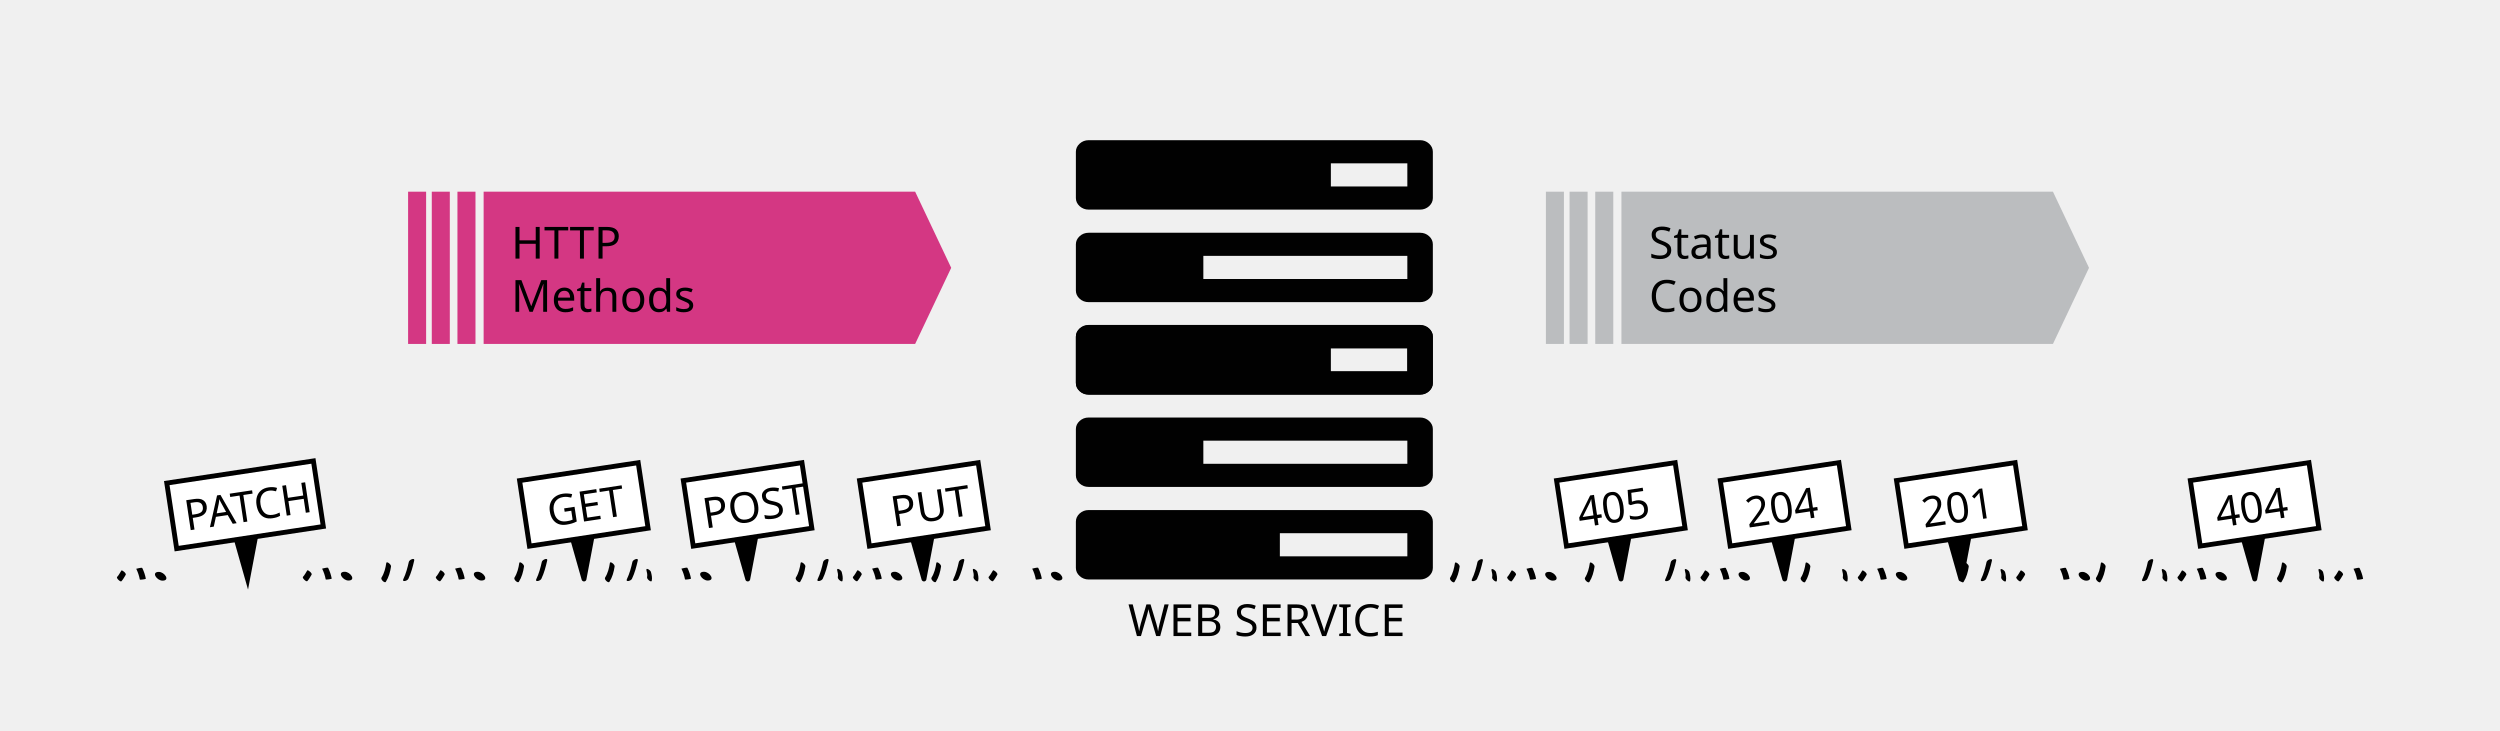
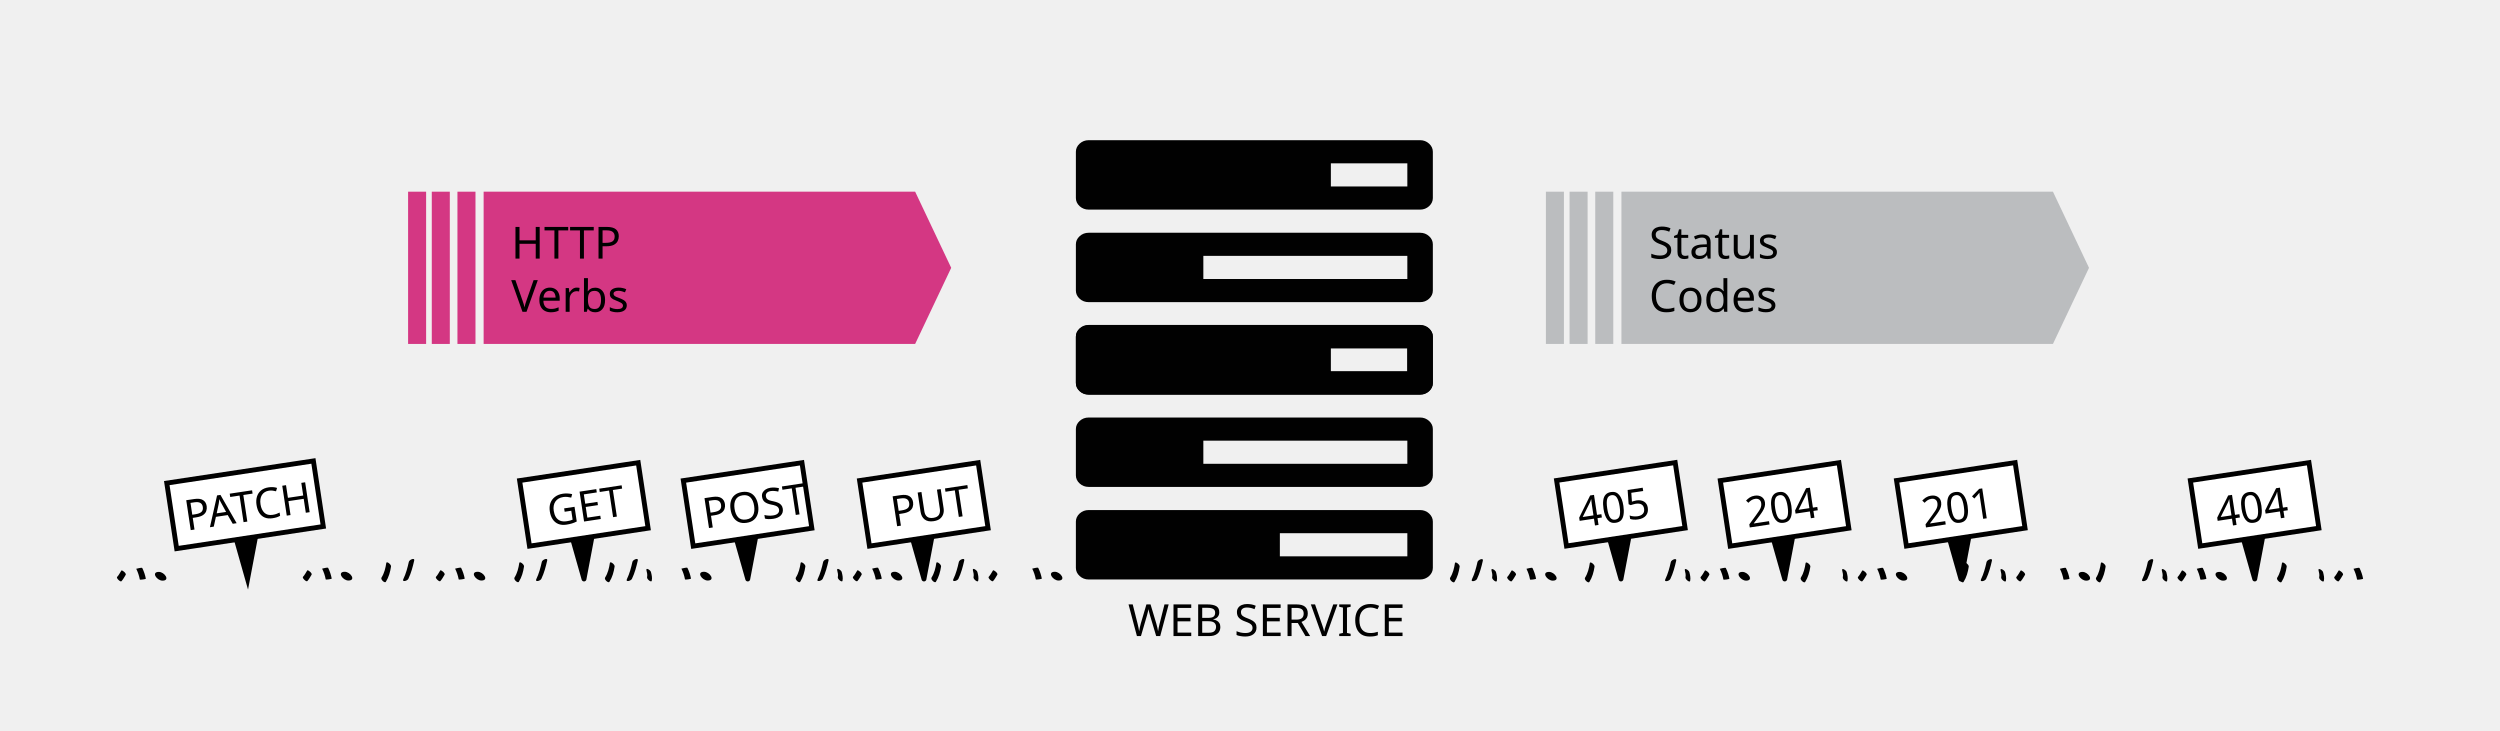
<svg xmlns="http://www.w3.org/2000/svg" version="1.1" id="Layer_2" x="0px" y="0px" width="513px" height="150px" viewBox="0 0 513 150" enable-background="new 0 0 513 150" xml:space="preserve">
  <g>
    <g>
-       <path d="M192.038,119.398c0.608-0.961,0.901-2.037,1.07-3.152c0.064-0.426-0.907-1.154-0.971-0.734    c-0.158,1.047-0.412,2.103-0.984,3.006C190.903,118.911,191.83,119.729,192.038,119.398L192.038,119.398z" />
-     </g>
-   </g>
-   <g>
-     <g>
-       <path d="M196.66,118.78c0.581-1.205,0.915-2.483,1.207-3.784c0.138-0.617-1.004-0.16-1.107,0.301    c-0.273,1.221-0.588,2.413-1.135,3.544C195.304,119.508,196.451,119.212,196.66,118.78L196.66,118.78z" />
-     </g>
-   </g>
-   <g>
-     <g>
-       <path d="M200.726,119.184c0.131-0.634-0.009-1.203-0.165-1.817c-0.093-0.368-1.092-1.013-0.92-0.334    c0.121,0.479,0.228,0.913,0.126,1.405C199.683,118.842,200.642,119.592,200.726,119.184L200.726,119.184z" />
+       <path d="M192.038,119.398c0.608-0.961,0.901-2.037,1.07-3.152c0.064-0.426-0.907-1.154-0.971-0.734    c-0.158,1.047-0.412,2.104-0.984,3.006C190.903,118.911,191.83,119.729,192.038,119.398L192.038,119.398z" />
+     </g>
+   </g>
+   <g>
+     <g>
+       <path d="M196.66,118.779c0.581-1.204,0.915-2.482,1.207-3.783c0.138-0.617-1.004-0.16-1.107,0.301    c-0.273,1.221-0.588,2.413-1.135,3.544C195.304,119.508,196.451,119.212,196.66,118.779L196.66,118.779z" />
+     </g>
+   </g>
+   <g>
+     <g>
+       <path d="M200.726,119.184c0.131-0.634-0.009-1.203-0.165-1.816c-0.093-0.368-1.092-1.014-0.92-0.334    c0.121,0.479,0.228,0.912,0.126,1.404C199.683,118.842,200.642,119.592,200.726,119.184L200.726,119.184z" />
    </g>
  </g>
  <g>
    <g>
      <path d="M203.772,119.247c0.37-0.396,0.593-0.867,0.88-1.319c0.189-0.297-0.767-1.074-0.895-0.873    c-0.288,0.453-0.51,0.924-0.88,1.319C202.668,118.6,203.57,119.463,203.772,119.247L203.772,119.247z" />
    </g>
  </g>
  <g>
    <g>
-       <path d="M213.783,118.736c-0.14-0.771-0.389-1.497-0.732-2.199c-0.098-0.201-1.226,0.18-1.24,0.148    c0.343,0.703,0.592,1.429,0.732,2.198C212.564,119.007,213.797,118.812,213.783,118.736L213.783,118.736z" />
+       <path d="M213.783,118.736c-0.14-0.771-0.389-1.497-0.732-2.199c-0.098-0.201-1.226,0.18-1.24,0.148    c0.343,0.703,0.592,1.429,0.732,2.197C212.564,119.007,213.797,118.812,213.783,118.736L213.783,118.736z" />
    </g>
  </g>
  <g>
    <g>
      <path d="M217.206,119.124c1.636,0,0.419-1.797-0.756-1.797C214.814,117.327,216.031,119.124,217.206,119.124L217.206,119.124z" />
    </g>
  </g>
  <g>
    <g>
-       <path d="M164.193,119.398c0.608-0.961,0.901-2.037,1.07-3.152c0.064-0.426-0.907-1.154-0.971-0.734    c-0.158,1.047-0.412,2.103-0.984,3.006C163.059,118.911,163.985,119.729,164.193,119.398L164.193,119.398z" />
-     </g>
-   </g>
-   <g>
-     <g>
-       <path d="M168.815,118.78c0.581-1.205,0.915-2.483,1.207-3.784c0.138-0.617-1.004-0.16-1.107,0.301    c-0.273,1.221-0.588,2.413-1.135,3.544C167.459,119.508,168.606,119.212,168.815,118.78L168.815,118.78z" />
-     </g>
-   </g>
-   <g>
-     <g>
-       <path d="M172.881,119.184c0.131-0.634-0.009-1.203-0.165-1.817c-0.093-0.368-1.092-1.013-0.92-0.334    c0.121,0.479,0.228,0.913,0.126,1.405C171.838,118.842,172.797,119.592,172.881,119.184L172.881,119.184z" />
+       <path d="M164.193,119.398c0.608-0.961,0.901-2.037,1.07-3.152c0.064-0.426-0.907-1.154-0.971-0.734    c-0.158,1.047-0.412,2.104-0.984,3.006C163.059,118.911,163.985,119.729,164.193,119.398L164.193,119.398z" />
+     </g>
+   </g>
+   <g>
+     <g>
+       <path d="M168.815,118.779c0.581-1.204,0.915-2.482,1.207-3.783c0.138-0.617-1.004-0.16-1.107,0.301    c-0.273,1.221-0.588,2.413-1.135,3.544C167.459,119.508,168.606,119.212,168.815,118.779L168.815,118.779z" />
+     </g>
+   </g>
+   <g>
+     <g>
+       <path d="M172.881,119.184c0.131-0.634-0.009-1.203-0.165-1.816c-0.093-0.368-1.092-1.014-0.92-0.334    c0.121,0.479,0.228,0.912,0.126,1.404C171.838,118.842,172.797,119.592,172.881,119.184L172.881,119.184z" />
    </g>
  </g>
  <g>
    <g>
      <path d="M175.928,119.247c0.37-0.396,0.593-0.867,0.88-1.319c0.189-0.297-0.767-1.074-0.895-0.873    c-0.288,0.453-0.51,0.924-0.88,1.319C174.823,118.6,175.726,119.463,175.928,119.247L175.928,119.247z" />
    </g>
  </g>
  <g>
    <g>
-       <path d="M180.938,118.736c-0.14-0.771-0.389-1.497-0.732-2.199c-0.098-0.201-1.226,0.18-1.24,0.148    c0.343,0.703,0.592,1.429,0.732,2.198C179.72,119.007,180.952,118.812,180.938,118.736L180.938,118.736z" />
+       <path d="M180.938,118.736c-0.14-0.771-0.389-1.497-0.732-2.199c-0.098-0.201-1.226,0.18-1.24,0.148    c0.343,0.703,0.592,1.429,0.732,2.197C179.72,119.007,180.952,118.812,180.938,118.736L180.938,118.736z" />
    </g>
  </g>
  <g>
    <g>
      <path d="M184.361,119.124c1.636,0,0.419-1.797-0.756-1.797C181.97,117.327,183.187,119.124,184.361,119.124L184.361,119.124z" />
    </g>
  </g>
  <g>
    <g>
-       <path d="M106.46,119.398c0.608-0.961,0.901-2.037,1.07-3.152c0.064-0.426-0.907-1.154-0.971-0.734    c-0.158,1.047-0.412,2.103-0.984,3.006C105.325,118.911,106.252,119.729,106.46,119.398L106.46,119.398z" />
-     </g>
-   </g>
-   <g>
-     <g>
-       <path d="M111.082,118.78c0.581-1.205,0.915-2.483,1.207-3.784c0.138-0.617-1.004-0.16-1.107,0.301    c-0.273,1.221-0.588,2.413-1.135,3.544C109.726,119.508,110.873,119.212,111.082,118.78L111.082,118.78z" />
+       <path d="M106.46,119.398c0.608-0.961,0.901-2.037,1.07-3.152c0.064-0.426-0.907-1.154-0.971-0.734    c-0.158,1.047-0.412,2.104-0.984,3.006C105.325,118.911,106.252,119.729,106.46,119.398L106.46,119.398z" />
+     </g>
+   </g>
+   <g>
+     <g>
+       <path d="M111.082,118.779c0.581-1.204,0.915-2.482,1.207-3.783c0.138-0.617-1.004-0.16-1.107,0.301    c-0.273,1.221-0.588,2.413-1.135,3.544C109.726,119.508,110.873,119.212,111.082,118.779L111.082,118.779z" />
    </g>
  </g>
  <g>
    <g>
      <path d="M90.35,119.247c0.37-0.396,0.593-0.867,0.88-1.319c0.189-0.297-0.767-1.074-0.895-0.873    c-0.288,0.453-0.51,0.924-0.88,1.319C89.245,118.6,90.147,119.463,90.35,119.247L90.35,119.247z" />
    </g>
  </g>
  <g>
    <g>
-       <path d="M95.36,118.736c-0.14-0.771-0.389-1.497-0.732-2.199c-0.098-0.201-1.226,0.18-1.24,0.148    c0.343,0.703,0.592,1.429,0.732,2.198C94.142,119.007,95.374,118.812,95.36,118.736L95.36,118.736z" />
+       <path d="M95.36,118.736c-0.14-0.771-0.389-1.497-0.732-2.199c-0.098-0.201-1.226,0.18-1.24,0.148    c0.343,0.703,0.592,1.429,0.732,2.197C94.142,119.007,95.374,118.812,95.36,118.736L95.36,118.736z" />
    </g>
  </g>
  <g>
    <g>
      <path d="M98.783,119.124c1.636,0,0.419-1.797-0.756-1.797C96.392,117.327,97.608,119.124,98.783,119.124L98.783,119.124z" />
    </g>
  </g>
  <g>
    <g>
-       <path d="M79.17,119.398c0.608-0.961,0.901-2.037,1.07-3.152c0.064-0.426-0.907-1.154-0.971-0.734    c-0.158,1.047-0.412,2.103-0.984,3.006C78.036,118.911,78.962,119.729,79.17,119.398L79.17,119.398z" />
-     </g>
-   </g>
-   <g>
-     <g>
-       <path d="M83.792,118.78c0.581-1.205,0.915-2.483,1.207-3.784c0.138-0.617-1.004-0.16-1.107,0.301    c-0.273,1.221-0.588,2.413-1.135,3.544C82.436,119.508,83.583,119.212,83.792,118.78L83.792,118.78z" />
+       <path d="M79.17,119.398c0.608-0.961,0.901-2.037,1.07-3.152c0.064-0.426-0.907-1.154-0.971-0.734    c-0.158,1.047-0.412,2.104-0.984,3.006C78.036,118.911,78.962,119.729,79.17,119.398L79.17,119.398z" />
+     </g>
+   </g>
+   <g>
+     <g>
+       <path d="M83.792,118.779c0.581-1.204,0.915-2.482,1.207-3.783c0.138-0.617-1.004-0.16-1.107,0.301    c-0.273,1.221-0.588,2.413-1.135,3.544C82.436,119.508,83.583,119.212,83.792,118.779L83.792,118.779z" />
    </g>
  </g>
  <g>
    <g>
      <path d="M63.06,119.247c0.37-0.396,0.593-0.867,0.88-1.319c0.189-0.297-0.767-1.074-0.895-0.873    c-0.288,0.453-0.51,0.924-0.88,1.319C61.956,118.6,62.858,119.463,63.06,119.247L63.06,119.247z" />
    </g>
  </g>
  <g>
    <g>
-       <path d="M68.071,118.736c-0.14-0.771-0.389-1.497-0.732-2.199c-0.098-0.201-1.226,0.18-1.24,0.148    c0.343,0.703,0.592,1.429,0.732,2.198C66.852,119.007,68.084,118.812,68.071,118.736L68.071,118.736z" />
+       <path d="M68.071,118.736c-0.14-0.771-0.389-1.497-0.732-2.199c-0.098-0.201-1.226,0.18-1.24,0.148    c0.343,0.703,0.592,1.429,0.732,2.197C66.852,119.007,68.084,118.812,68.071,118.736L68.071,118.736z" />
    </g>
  </g>
  <g>
    <g>
      <path d="M71.494,119.124c1.636,0,0.419-1.797-0.756-1.797C69.102,117.327,70.319,119.124,71.494,119.124L71.494,119.124z" />
    </g>
  </g>
  <g>
    <g>
-       <path d="M125.051,119.398c0.608-0.961,0.901-2.037,1.07-3.152c0.064-0.426-0.907-1.154-0.971-0.734    c-0.158,1.047-0.412,2.103-0.984,3.006C123.916,118.911,124.843,119.729,125.051,119.398L125.051,119.398z" />
-     </g>
-   </g>
-   <g>
-     <g>
-       <path d="M129.673,118.78c0.581-1.205,0.915-2.483,1.207-3.784c0.138-0.617-1.004-0.16-1.107,0.301    c-0.273,1.221-0.588,2.413-1.135,3.544C128.316,119.508,129.464,119.212,129.673,118.78L129.673,118.78z" />
-     </g>
-   </g>
-   <g>
-     <g>
-       <path d="M133.738,119.184c0.131-0.634-0.009-1.203-0.165-1.817c-0.093-0.368-1.092-1.013-0.92-0.334    c0.121,0.479,0.228,0.913,0.126,1.405C132.695,118.842,133.654,119.592,133.738,119.184L133.738,119.184z" />
-     </g>
-   </g>
-   <g>
-     <g>
-       <path d="M141.796,118.736c-0.14-0.771-0.389-1.497-0.732-2.199c-0.098-0.201-1.226,0.18-1.24,0.148    c0.343,0.703,0.592,1.429,0.732,2.198C140.577,119.007,141.81,118.812,141.796,118.736L141.796,118.736z" />
+       <path d="M125.051,119.398c0.608-0.961,0.901-2.037,1.07-3.152c0.064-0.426-0.907-1.154-0.971-0.734    c-0.158,1.047-0.412,2.104-0.984,3.006C123.916,118.911,124.843,119.729,125.051,119.398L125.051,119.398z" />
+     </g>
+   </g>
+   <g>
+     <g>
+       <path d="M129.673,118.779c0.581-1.204,0.915-2.482,1.207-3.783c0.138-0.617-1.004-0.16-1.107,0.301    c-0.273,1.221-0.588,2.413-1.135,3.544C128.316,119.508,129.464,119.212,129.673,118.779L129.673,118.779z" />
+     </g>
+   </g>
+   <g>
+     <g>
+       <path d="M133.738,119.184c0.131-0.634-0.009-1.203-0.165-1.816c-0.093-0.368-1.092-1.014-0.92-0.334    c0.121,0.479,0.228,0.912,0.126,1.404C132.695,118.842,133.654,119.592,133.738,119.184L133.738,119.184z" />
+     </g>
+   </g>
+   <g>
+     <g>
+       <path d="M141.796,118.736c-0.14-0.771-0.389-1.497-0.732-2.199c-0.098-0.201-1.226,0.18-1.24,0.148    c0.343,0.703,0.592,1.429,0.732,2.197C140.577,119.007,141.81,118.812,141.796,118.736L141.796,118.736z" />
    </g>
  </g>
  <g>
    <g>
      <path d="M145.219,119.124c1.636,0,0.419-1.797-0.756-1.797C142.827,117.327,144.044,119.124,145.219,119.124L145.219,119.124z" />
    </g>
  </g>
  <g>
    <g>
-       <path d="M298.456,119.427c0.608-0.96,0.901-2.036,1.069-3.151c0.064-0.426-0.906-1.154-0.971-0.734    c-0.158,1.046-0.412,2.102-0.984,3.004C297.32,118.938,298.248,119.755,298.456,119.427L298.456,119.427z" />
-     </g>
-   </g>
-   <g>
-     <g>
-       <path d="M303.077,118.809c0.582-1.205,0.916-2.483,1.208-3.783c0.138-0.617-1.004-0.16-1.107,0.301    c-0.273,1.221-0.588,2.412-1.136,3.543C301.721,119.535,302.868,119.239,303.077,118.809L303.077,118.809z" />
-     </g>
-   </g>
-   <g>
-     <g>
-       <path d="M307.144,119.211c0.132-0.634-0.01-1.203-0.165-1.818c-0.093-0.367-1.092-1.012-0.92-0.334    c0.12,0.479,0.229,0.914,0.126,1.406C306.101,118.869,307.06,119.619,307.144,119.211L307.144,119.211z" />
-     </g>
-   </g>
-   <g>
-     <g>
-       <path d="M310.19,119.273c0.37-0.395,0.592-0.865,0.88-1.317c0.188-0.297-0.767-1.075-0.896-0.873    c-0.288,0.452-0.51,0.924-0.88,1.317C309.086,118.626,309.987,119.49,310.19,119.273L310.19,119.273z" />
-     </g>
-   </g>
-   <g>
-     <g>
-       <path d="M315.201,118.764c-0.141-0.77-0.39-1.496-0.732-2.197c-0.099-0.202-1.226,0.18-1.24,0.147    c0.344,0.702,0.593,1.429,0.732,2.198C313.982,119.034,315.215,118.839,315.201,118.764L315.201,118.764z" />
+       <path d="M298.456,119.427c0.608-0.96,0.901-2.036,1.069-3.151c0.063-0.426-0.906-1.153-0.971-0.733    c-0.158,1.046-0.412,2.103-0.984,3.004C297.32,118.938,298.248,119.755,298.456,119.427L298.456,119.427z" />
+     </g>
+   </g>
+   <g>
+     <g>
+       <path d="M303.077,118.809c0.582-1.205,0.916-2.482,1.208-3.783c0.138-0.616-1.004-0.159-1.107,0.302    c-0.273,1.221-0.588,2.412-1.136,3.543C301.721,119.535,302.868,119.239,303.077,118.809L303.077,118.809z" />
+     </g>
+   </g>
+   <g>
+     <g>
+       <path d="M307.144,119.211c0.133-0.634-0.01-1.203-0.165-1.818c-0.093-0.367-1.092-1.012-0.92-0.334    c0.12,0.479,0.229,0.914,0.126,1.406C306.101,118.869,307.06,119.619,307.144,119.211L307.144,119.211z" />
+     </g>
+   </g>
+   <g>
+     <g>
+       <path d="M310.19,119.273c0.369-0.396,0.592-0.865,0.88-1.317c0.188-0.297-0.768-1.075-0.896-0.873    c-0.288,0.452-0.51,0.924-0.88,1.317C309.086,118.626,309.987,119.49,310.19,119.273L310.19,119.273z" />
+     </g>
+   </g>
+   <g>
+     <g>
+       <path d="M315.201,118.764c-0.142-0.77-0.391-1.496-0.732-2.197c-0.099-0.201-1.226,0.181-1.24,0.147    c0.345,0.702,0.594,1.429,0.732,2.198C313.982,119.034,315.215,118.839,315.201,118.764L315.201,118.764z" />
    </g>
  </g>
  <g>
    <g>
      <path d="M318.624,119.15c1.636,0,0.419-1.797-0.756-1.797C316.232,117.354,317.449,119.15,318.624,119.15L318.624,119.15z" />
    </g>
  </g>
  <g>
    <g>
-       <path d="M326.132,119.427c0.608-0.96,0.901-2.036,1.07-3.151c0.063-0.426-0.907-1.154-0.971-0.734    c-0.158,1.046-0.412,2.102-0.984,3.004C324.997,118.938,325.924,119.755,326.132,119.427L326.132,119.427z" />
-     </g>
-   </g>
-   <g>
-     <g>
-       <path d="M342.753,118.809c0.582-1.205,0.916-2.483,1.208-3.783c0.138-0.617-1.004-0.16-1.107,0.301    c-0.272,1.221-0.588,2.412-1.136,3.543C341.396,119.535,342.544,119.239,342.753,118.809L342.753,118.809z" />
-     </g>
-   </g>
-   <g>
-     <g>
-       <path d="M346.819,119.211c0.131-0.634-0.011-1.203-0.165-1.818c-0.094-0.367-1.093-1.012-0.92-0.334    c0.119,0.479,0.228,0.914,0.126,1.406C345.776,118.869,346.735,119.619,346.819,119.211L346.819,119.211z" />
-     </g>
-   </g>
-   <g>
-     <g>
-       <path d="M349.866,119.273c0.371-0.395,0.592-0.865,0.88-1.317c0.188-0.297-0.766-1.075-0.896-0.873    c-0.287,0.452-0.51,0.924-0.88,1.317C348.762,118.626,349.663,119.49,349.866,119.273L349.866,119.273z" />
-     </g>
-   </g>
-   <g>
-     <g>
-       <path d="M354.877,118.764c-0.14-0.77-0.389-1.496-0.732-2.197c-0.099-0.202-1.226,0.18-1.239,0.147    c0.343,0.702,0.592,1.429,0.731,2.198C353.658,119.034,354.891,118.839,354.877,118.764L354.877,118.764z" />
+       <path d="M326.132,119.427c0.608-0.96,0.901-2.036,1.07-3.151c0.062-0.426-0.907-1.153-0.971-0.733    c-0.158,1.046-0.412,2.103-0.984,3.004C324.997,118.938,325.924,119.755,326.132,119.427L326.132,119.427z" />
+     </g>
+   </g>
+   <g>
+     <g>
+       <path d="M342.753,118.809c0.582-1.205,0.916-2.482,1.208-3.783c0.138-0.616-1.004-0.159-1.107,0.302    c-0.271,1.221-0.588,2.412-1.136,3.543C341.396,119.535,342.544,119.239,342.753,118.809L342.753,118.809z" />
+     </g>
+   </g>
+   <g>
+     <g>
+       <path d="M346.819,119.211c0.131-0.634-0.012-1.203-0.165-1.818c-0.095-0.367-1.094-1.012-0.92-0.334    c0.118,0.479,0.228,0.914,0.126,1.406C345.776,118.869,346.735,119.619,346.819,119.211L346.819,119.211z" />
+     </g>
+   </g>
+   <g>
+     <g>
+       <path d="M349.866,119.273c0.371-0.396,0.592-0.865,0.88-1.317c0.188-0.297-0.766-1.075-0.896-0.873    c-0.286,0.452-0.51,0.924-0.88,1.317C348.762,118.626,349.663,119.49,349.866,119.273L349.866,119.273z" />
+     </g>
+   </g>
+   <g>
+     <g>
+       <path d="M354.877,118.764c-0.14-0.77-0.389-1.496-0.732-2.197c-0.099-0.201-1.226,0.181-1.238,0.147    c0.343,0.702,0.592,1.429,0.73,2.198C353.658,119.034,354.891,118.839,354.877,118.764L354.877,118.764z" />
    </g>
  </g>
  <g>
    <g>
      <path d="M358.3,119.15c1.636,0,0.419-1.797-0.756-1.797C355.908,117.354,357.125,119.15,358.3,119.15L358.3,119.15z" />
    </g>
  </g>
  <g>
    <g>
-       <path d="M370.415,119.427c0.608-0.96,0.901-2.036,1.07-3.151c0.063-0.426-0.907-1.154-0.972-0.734    c-0.157,1.046-0.412,2.102-0.983,3.004C369.28,118.938,370.207,119.755,370.415,119.427L370.415,119.427z" />
-     </g>
-   </g>
-   <g>
-     <g>
-       <path d="M379.103,119.211c0.132-0.634-0.01-1.203-0.165-1.818c-0.093-0.367-1.092-1.012-0.92-0.334    c0.12,0.479,0.229,0.914,0.126,1.406C378.06,118.869,379.019,119.619,379.103,119.211L379.103,119.211z" />
-     </g>
-   </g>
-   <g>
-     <g>
-       <path d="M382.149,119.273c0.37-0.395,0.592-0.865,0.88-1.317c0.188-0.297-0.767-1.075-0.896-0.873    c-0.288,0.452-0.51,0.924-0.88,1.317C381.045,118.626,381.946,119.49,382.149,119.273L382.149,119.273z" />
-     </g>
-   </g>
-   <g>
-     <g>
-       <path d="M387.16,118.764c-0.141-0.77-0.389-1.496-0.732-2.197c-0.099-0.202-1.226,0.18-1.239,0.147    c0.343,0.702,0.592,1.429,0.731,2.198C385.941,119.034,387.174,118.839,387.16,118.764L387.16,118.764z" />
+       <path d="M370.415,119.427c0.608-0.96,0.901-2.036,1.07-3.151c0.062-0.426-0.907-1.153-0.973-0.733    c-0.156,1.046-0.412,2.103-0.982,3.004C369.28,118.938,370.207,119.755,370.415,119.427L370.415,119.427z" />
+     </g>
+   </g>
+   <g>
+     <g>
+       <path d="M379.103,119.211c0.133-0.634-0.01-1.203-0.165-1.818c-0.093-0.367-1.092-1.012-0.92-0.334    c0.12,0.479,0.229,0.914,0.126,1.406C378.06,118.869,379.019,119.619,379.103,119.211L379.103,119.211z" />
+     </g>
+   </g>
+   <g>
+     <g>
+       <path d="M382.149,119.273c0.369-0.396,0.592-0.865,0.88-1.317c0.188-0.297-0.768-1.075-0.896-0.873    c-0.288,0.452-0.51,0.924-0.88,1.317C381.045,118.626,381.946,119.49,382.149,119.273L382.149,119.273z" />
+     </g>
+   </g>
+   <g>
+     <g>
+       <path d="M387.16,118.764c-0.142-0.77-0.389-1.496-0.732-2.197c-0.099-0.201-1.226,0.181-1.238,0.147    c0.343,0.702,0.592,1.429,0.73,2.198C385.941,119.034,387.174,118.839,387.16,118.764L387.16,118.764z" />
    </g>
  </g>
  <g>
    <g>
      <path d="M390.583,119.15c1.636,0,0.419-1.797-0.756-1.797C388.191,117.354,389.408,119.15,390.583,119.15L390.583,119.15z" />
    </g>
  </g>
  <g>
    <g>
-       <path d="M402.92,119.427c0.608-0.96,0.901-2.036,1.07-3.151c0.063-0.426-0.907-1.154-0.972-0.734    c-0.157,1.046-0.411,2.102-0.983,3.004C401.785,118.938,402.712,119.755,402.92,119.427L402.92,119.427z" />
-     </g>
-   </g>
-   <g>
-     <g>
-       <path d="M407.541,118.809c0.582-1.205,0.916-2.483,1.208-3.783c0.138-0.617-1.004-0.16-1.107,0.301    c-0.272,1.221-0.588,2.412-1.136,3.543C406.184,119.535,407.332,119.239,407.541,118.809L407.541,118.809z" />
-     </g>
-   </g>
-   <g>
-     <g>
-       <path d="M411.607,119.211c0.131-0.634-0.011-1.203-0.165-1.818c-0.094-0.367-1.093-1.012-0.921-0.334    c0.12,0.479,0.229,0.914,0.127,1.406C410.564,118.869,411.523,119.619,411.607,119.211L411.607,119.211z" />
-     </g>
-   </g>
-   <g>
-     <g>
-       <path d="M414.654,119.273c0.371-0.395,0.592-0.865,0.88-1.317c0.188-0.297-0.767-1.075-0.896-0.873    c-0.288,0.452-0.51,0.924-0.88,1.317C413.55,118.626,414.451,119.49,414.654,119.273L414.654,119.273z" />
-     </g>
-   </g>
-   <g>
-     <g>
-       <path d="M424.665,118.764c-0.14-0.77-0.389-1.496-0.732-2.197c-0.099-0.202-1.226,0.18-1.239,0.147    c0.343,0.702,0.592,1.429,0.731,2.198C423.446,119.034,424.679,118.839,424.665,118.764L424.665,118.764z" />
+       <path d="M402.92,119.427c0.608-0.96,0.901-2.036,1.07-3.151c0.062-0.426-0.907-1.153-0.973-0.733    c-0.156,1.046-0.41,2.103-0.982,3.004C401.785,118.938,402.712,119.755,402.92,119.427L402.92,119.427z" />
+     </g>
+   </g>
+   <g>
+     <g>
+       <path d="M407.541,118.809c0.582-1.205,0.916-2.482,1.208-3.783c0.138-0.616-1.004-0.159-1.107,0.302    c-0.271,1.221-0.588,2.412-1.136,3.543C406.184,119.535,407.332,119.239,407.541,118.809L407.541,118.809z" />
+     </g>
+   </g>
+   <g>
+     <g>
+       <path d="M411.607,119.211c0.131-0.634-0.012-1.203-0.165-1.818c-0.095-0.367-1.094-1.012-0.921-0.334    c0.119,0.479,0.229,0.914,0.127,1.406C410.564,118.869,411.523,119.619,411.607,119.211L411.607,119.211z" />
+     </g>
+   </g>
+   <g>
+     <g>
+       <path d="M414.654,119.273c0.371-0.396,0.592-0.865,0.88-1.317c0.188-0.297-0.768-1.075-0.896-0.873    c-0.288,0.452-0.51,0.924-0.88,1.317C413.55,118.626,414.451,119.49,414.654,119.273L414.654,119.273z" />
+     </g>
+   </g>
+   <g>
+     <g>
+       <path d="M424.665,118.764c-0.14-0.77-0.389-1.496-0.732-2.197c-0.099-0.201-1.226,0.181-1.238,0.147    c0.343,0.702,0.592,1.429,0.73,2.198C423.446,119.034,424.679,118.839,424.665,118.764L424.665,118.764z" />
    </g>
  </g>
  <g>
    <g>
      <path d="M428.088,119.15c1.636,0,0.419-1.797-0.756-1.797C425.696,117.354,426.913,119.15,428.088,119.15L428.088,119.15z" />
    </g>
  </g>
  <g>
    <g>
-       <path d="M431.005,119.427c0.608-0.96,0.901-2.036,1.07-3.151c0.063-0.426-0.907-1.154-0.972-0.734    c-0.157,1.046-0.411,2.102-0.983,3.004C429.87,118.938,430.797,119.755,431.005,119.427L431.005,119.427z" />
-     </g>
-   </g>
-   <g>
-     <g>
-       <path d="M440.626,118.809c0.582-1.205,0.916-2.483,1.208-3.783c0.138-0.617-1.004-0.16-1.107,0.301    c-0.272,1.221-0.588,2.412-1.136,3.543C439.269,119.535,440.417,119.239,440.626,118.809L440.626,118.809z" />
-     </g>
-   </g>
-   <g>
-     <g>
-       <path d="M444.692,119.211c0.131-0.634-0.011-1.203-0.165-1.818c-0.094-0.367-1.093-1.012-0.92-0.334    c0.119,0.479,0.228,0.914,0.126,1.406C443.649,118.869,444.608,119.619,444.692,119.211L444.692,119.211z" />
-     </g>
-   </g>
-   <g>
-     <g>
-       <path d="M447.739,119.273c0.371-0.395,0.592-0.865,0.88-1.317c0.188-0.297-0.766-1.075-0.896-0.873    c-0.288,0.452-0.51,0.924-0.88,1.317C446.635,118.626,447.536,119.49,447.739,119.273L447.739,119.273z" />
-     </g>
-   </g>
-   <g>
-     <g>
-       <path d="M452.75,118.764c-0.14-0.77-0.389-1.496-0.732-2.197c-0.099-0.202-1.226,0.18-1.239,0.147    c0.343,0.702,0.592,1.429,0.731,2.198C451.531,119.034,452.764,118.839,452.75,118.764L452.75,118.764z" />
+       <path d="M431.005,119.427c0.608-0.96,0.901-2.036,1.07-3.151c0.062-0.426-0.907-1.153-0.972-0.733    c-0.157,1.046-0.411,2.103-0.983,3.004C429.87,118.938,430.797,119.755,431.005,119.427L431.005,119.427z" />
+     </g>
+   </g>
+   <g>
+     <g>
+       <path d="M440.626,118.809c0.582-1.205,0.916-2.482,1.208-3.783c0.138-0.616-1.004-0.159-1.107,0.302    c-0.271,1.221-0.588,2.412-1.136,3.543C439.269,119.535,440.417,119.239,440.626,118.809L440.626,118.809z" />
+     </g>
+   </g>
+   <g>
+     <g>
+       <path d="M444.692,119.211c0.131-0.634-0.012-1.203-0.165-1.818c-0.095-0.367-1.094-1.012-0.92-0.334    c0.118,0.479,0.228,0.914,0.126,1.406C443.649,118.869,444.608,119.619,444.692,119.211L444.692,119.211z" />
+     </g>
+   </g>
+   <g>
+     <g>
+       <path d="M447.739,119.273c0.371-0.396,0.592-0.865,0.88-1.317c0.188-0.297-0.766-1.075-0.896-0.873    c-0.288,0.452-0.51,0.924-0.88,1.317C446.635,118.626,447.536,119.49,447.739,119.273L447.739,119.273z" />
+     </g>
+   </g>
+   <g>
+     <g>
+       <path d="M452.75,118.764c-0.14-0.77-0.389-1.496-0.732-2.197c-0.099-0.201-1.226,0.181-1.238,0.147    c0.343,0.702,0.592,1.429,0.73,2.198C451.531,119.034,452.764,118.839,452.75,118.764L452.75,118.764z" />
    </g>
  </g>
  <g>
    <g>
      <path d="M456.173,119.15c1.636,0,0.419-1.797-0.756-1.797C453.781,117.354,454.998,119.15,456.173,119.15L456.173,119.15z" />
    </g>
  </g>
  <g>
    <g>
-       <path d="M468.165,119.427c0.608-0.96,0.901-2.036,1.07-3.151c0.063-0.426-0.907-1.154-0.972-0.734    c-0.157,1.046-0.412,2.102-0.983,3.004C467.03,118.938,467.957,119.755,468.165,119.427L468.165,119.427z" />
-     </g>
-   </g>
-   <g>
-     <g>
-       <path d="M476.853,119.211c0.132-0.634-0.01-1.203-0.165-1.818c-0.093-0.367-1.092-1.012-0.92-0.334    c0.12,0.479,0.229,0.914,0.126,1.406C475.81,118.869,476.769,119.619,476.853,119.211L476.853,119.211z" />
-     </g>
-   </g>
-   <g>
-     <g>
-       <path d="M479.899,119.273c0.37-0.395,0.592-0.865,0.88-1.317c0.188-0.297-0.767-1.075-0.896-0.873    c-0.288,0.452-0.51,0.924-0.88,1.317C478.795,118.626,479.696,119.49,479.899,119.273L479.899,119.273z" />
-     </g>
-   </g>
-   <g>
-     <g>
-       <path d="M484.91,118.764c-0.141-0.77-0.389-1.496-0.732-2.197c-0.099-0.202-1.226,0.18-1.239,0.147    c0.343,0.702,0.592,1.429,0.731,2.198C483.691,119.034,484.924,118.839,484.91,118.764L484.91,118.764z" />
+       <path d="M468.165,119.427c0.608-0.96,0.901-2.036,1.07-3.151c0.062-0.426-0.907-1.153-0.973-0.733    c-0.156,1.046-0.412,2.103-0.982,3.004C467.03,118.938,467.957,119.755,468.165,119.427L468.165,119.427z" />
+     </g>
+   </g>
+   <g>
+     <g>
+       <path d="M476.853,119.211c0.133-0.634-0.01-1.203-0.165-1.818c-0.093-0.367-1.092-1.012-0.92-0.334    c0.12,0.479,0.229,0.914,0.126,1.406C475.81,118.869,476.769,119.619,476.853,119.211L476.853,119.211z" />
+     </g>
+   </g>
+   <g>
+     <g>
+       <path d="M479.899,119.273c0.369-0.396,0.592-0.865,0.88-1.317c0.188-0.297-0.768-1.075-0.896-0.873    c-0.288,0.452-0.51,0.924-0.88,1.317C478.795,118.626,479.696,119.49,479.899,119.273L479.899,119.273z" />
+     </g>
+   </g>
+   <g>
+     <g>
+       <path d="M484.91,118.764c-0.142-0.77-0.389-1.496-0.732-2.197c-0.099-0.201-1.226,0.181-1.238,0.147    c0.343,0.702,0.592,1.429,0.73,2.198C483.691,119.034,484.924,118.839,484.91,118.764L484.91,118.764z" />
    </g>
  </g>
  <g>
    <polygon fill="#D43783" points="99.242,39.332 99.242,70.575 187.788,70.575 195.188,54.957 187.788,39.332  " />
    <rect x="83.741" y="39.334" fill="#D43783" width="3.699" height="31.243" />
    <rect x="88.602" y="39.334" fill="#D43783" width="3.699" height="31.243" />
    <rect x="93.868" y="39.334" fill="#D43783" width="3.701" height="31.243" />
  </g>
  <g>
-     <path fill="#010101" d="M294.02,69.061v9.494c0,0.643-0.263,1.195-0.774,1.67c-0.513,0.465-1.134,0.703-1.836,0.703h-68.023   c-0.71,0-1.323-0.238-1.843-0.703c-0.512-0.475-0.774-1.027-0.774-1.67v-9.494c0-0.65,0.263-1.201,0.774-1.674   c0.52-0.47,1.133-0.708,1.843-0.708h68.023c0.702,0,1.323,0.238,1.836,0.708C293.757,67.859,294.02,68.41,294.02,69.061z    M294.02,88.045v9.498c0,0.639-0.263,1.201-0.774,1.666c-0.513,0.479-1.134,0.703-1.836,0.703h-68.023   c-0.71,0-1.323-0.227-1.843-0.703c-0.512-0.465-0.774-1.027-0.774-1.666v-9.498c0-0.638,0.263-1.201,0.774-1.666   c0.52-0.47,1.133-0.703,1.843-0.703h68.023c0.702,0,1.323,0.233,1.836,0.703C293.757,86.844,294.02,87.407,294.02,88.045z    M294.02,107.037v9.493c0,0.646-0.263,1.2-0.774,1.671c-0.513,0.472-1.134,0.708-1.836,0.708h-68.023   c-0.71,0-1.323-0.236-1.843-0.708c-0.512-0.471-0.774-1.023-0.774-1.671v-9.493c0-0.643,0.263-1.196,0.774-1.671   c0.52-0.466,1.133-0.703,1.843-0.703h68.023c0.702,0,1.323,0.237,1.836,0.703C293.757,105.841,294.02,106.395,294.02,107.037z    M246.925,95.169h41.86v-4.75h-41.86V95.169z M262.628,114.161h26.157v-4.75h-26.157V114.161z M273.094,76.177h15.691v-4.748   h-15.691V76.177z" />
-     <path fill="#010101" d="M294.02,31.145v9.493c0,0.643-0.263,1.196-0.774,1.671c-0.513,0.467-1.134,0.703-1.836,0.703h-68.023   c-0.71,0-1.323-0.236-1.843-0.703c-0.512-0.475-0.774-1.028-0.774-1.671v-9.493c0-0.647,0.263-1.201,0.774-1.671   c0.52-0.47,1.133-0.708,1.843-0.708h68.023c0.702,0,1.323,0.238,1.836,0.708C293.758,29.944,294.02,30.497,294.02,31.145z    M294.02,50.132v9.496c0,0.64-0.263,1.203-0.774,1.668c-0.513,0.475-1.134,0.703-1.836,0.703h-68.023   c-0.71,0-1.323-0.229-1.843-0.703c-0.512-0.465-0.774-1.028-0.774-1.668v-9.496c0-0.638,0.263-1.201,0.774-1.666   c0.52-0.473,1.133-0.703,1.843-0.703h68.023c0.702,0,1.323,0.23,1.836,0.703C293.757,48.931,294.02,49.494,294.02,50.132z    M294.02,69.124v9.49c0,0.649-0.263,1.2-0.774,1.674c-0.513,0.47-1.134,0.708-1.836,0.708h-68.023c-0.71,0-1.323-0.238-1.843-0.708   c-0.512-0.474-0.774-1.022-0.774-1.674v-9.49c0-0.646,0.263-1.196,0.774-1.674c0.52-0.465,1.133-0.703,1.843-0.703h68.023   c0.702,0,1.323,0.238,1.836,0.703C293.757,67.928,294.02,68.479,294.02,69.124z M246.925,57.254h41.86v-4.748h-41.86V57.254z    M262.628,76.246h26.157v-4.748h-26.157V76.246z M273.094,38.264h15.691v-4.75h-15.691V38.264z" />
+     <path fill="#010101" d="M294.02,69.061v9.494c0,0.644-0.263,1.195-0.773,1.67c-0.514,0.465-1.135,0.703-1.836,0.703h-68.023   c-0.71,0-1.323-0.238-1.843-0.703c-0.512-0.475-0.774-1.026-0.774-1.67v-9.494c0-0.65,0.263-1.201,0.774-1.674   c0.52-0.47,1.133-0.708,1.843-0.708h68.023c0.701,0,1.322,0.238,1.836,0.708C293.757,67.859,294.02,68.41,294.02,69.061z    M294.02,88.045v9.498c0,0.639-0.263,1.201-0.773,1.666c-0.514,0.479-1.135,0.703-1.836,0.703h-68.023   c-0.71,0-1.323-0.227-1.843-0.703c-0.512-0.465-0.774-1.027-0.774-1.666v-9.498c0-0.638,0.263-1.201,0.774-1.666   c0.52-0.47,1.133-0.703,1.843-0.703h68.023c0.701,0,1.322,0.233,1.836,0.703C293.757,86.844,294.02,87.407,294.02,88.045z    M294.02,107.037v9.492c0,0.646-0.263,1.201-0.773,1.672c-0.514,0.472-1.135,0.708-1.836,0.708h-68.023   c-0.71,0-1.323-0.236-1.843-0.708c-0.512-0.471-0.774-1.023-0.774-1.672v-9.492c0-0.643,0.263-1.196,0.774-1.671   c0.52-0.466,1.133-0.703,1.843-0.703h68.023c0.701,0,1.322,0.237,1.836,0.703C293.757,105.841,294.02,106.395,294.02,107.037z    M246.925,95.169h41.86v-4.75h-41.86V95.169z M262.628,114.161h26.157v-4.75h-26.157V114.161z M273.094,76.177h15.691v-4.748   h-15.691V76.177z" />
+     <path fill="#010101" d="M294.02,31.145v9.493c0,0.643-0.263,1.196-0.773,1.671c-0.514,0.467-1.135,0.703-1.836,0.703h-68.023   c-0.71,0-1.323-0.236-1.843-0.703c-0.512-0.475-0.774-1.028-0.774-1.671v-9.493c0-0.647,0.263-1.201,0.774-1.671   c0.52-0.47,1.133-0.708,1.843-0.708h68.023c0.701,0,1.322,0.238,1.836,0.708C293.758,29.944,294.02,30.497,294.02,31.145z    M294.02,50.132v9.496c0,0.64-0.263,1.203-0.773,1.668c-0.514,0.475-1.135,0.703-1.836,0.703h-68.023   c-0.71,0-1.323-0.229-1.843-0.703c-0.512-0.465-0.774-1.028-0.774-1.668v-9.496c0-0.638,0.263-1.201,0.774-1.666   c0.52-0.473,1.133-0.703,1.843-0.703h68.023c0.701,0,1.322,0.23,1.836,0.703C293.757,48.931,294.02,49.494,294.02,50.132z    M294.02,69.124v9.49c0,0.649-0.263,1.2-0.773,1.674c-0.514,0.47-1.135,0.708-1.836,0.708h-68.023c-0.71,0-1.323-0.238-1.843-0.708   c-0.512-0.474-0.774-1.022-0.774-1.674v-9.49c0-0.646,0.263-1.196,0.774-1.674c0.52-0.465,1.133-0.703,1.843-0.703h68.023   c0.701,0,1.322,0.238,1.836,0.703C293.757,67.928,294.02,68.479,294.02,69.124z M246.925,57.254h41.86v-4.748h-41.86V57.254z    M262.628,76.246h26.157v-4.748h-26.157V76.246z M273.094,38.264h15.691v-4.75h-15.691V38.264z" />
  </g>
  <rect x="104.899" y="58.549" fill="none" width="73.968" height="15.296" />
-   <text transform="matrix(1 0 0 1 104.8994 53.0654)" enable-background="new    ">
-     <tspan x="0" y="0" font-family="'MarkerFelt-Wide'" font-size="9.1">HTTP </tspan>
-     <tspan x="0" y="10.92" font-family="'MarkerFelt-Wide'" font-size="9.1">Methods</tspan>
-   </text>
+   <text transform="matrix(1 0 0 1 104.8994 53.0654)" font-family="'MarkerFelt-Wide'" font-size="9.1">HTTP </text>
+   <text transform="matrix(1 0 0 1 104.8994 63.9854)" font-family="'MarkerFelt-Wide'" font-size="9.1">Verbs</text>
  <g>
    <polygon fill="#BBBDBF" points="332.719,39.333 332.719,70.575 421.265,70.575 428.665,54.958 421.265,39.333  " />
    <rect x="317.218" y="39.334" fill="#BBBDBF" width="3.699" height="31.243" />
    <rect x="322.078" y="39.334" fill="#BBBDBF" width="3.699" height="31.243" />
    <rect x="327.345" y="39.334" fill="#BBBDBF" width="3.701" height="31.243" />
  </g>
  <rect x="338.376" y="58.549" fill="none" width="73.968" height="15.296" />
-   <text transform="matrix(1 0 0 1 338.376 53.0654)" enable-background="new    ">
-     <tspan x="0" y="0" font-family="'MarkerFelt-Wide'" font-size="9.1">Status</tspan>
-     <tspan x="0" y="10.92" font-family="'MarkerFelt-Wide'" font-size="9.1">Codes</tspan>
-   </text>
+   <text transform="matrix(1 0 0 1 338.376 53.0654)" font-family="'MarkerFelt-Wide'" font-size="9.1">Status</text>
+   <text transform="matrix(1 0 0 1 338.376 63.9854)" font-family="'MarkerFelt-Wide'" font-size="9.1">Codes</text>
  <rect x="220.768" y="123.006" fill="none" width="72.358" height="15.296" />
  <text transform="matrix(1 0 0 1 231.4668 130.5225)" font-family="'MarkerFelt-Wide'" font-size="9.1">WEB SERVICE</text>
  <polygon stroke="#000000" stroke-linecap="round" stroke-linejoin="round" stroke-miterlimit="10" points="115.063,101.979   119.837,118.811 122.75,103.438 " />
  <g>
-     <rect x="107.502" y="96.702" transform="matrix(-0.9888 0.1493 -0.1493 -0.9888 253.7242 187.9608)" fill="#FFFFFF" stroke="#000000" stroke-miterlimit="10" width="24.614" height="13.599" />
-     <rect x="104.224" y="99.884" transform="matrix(-0.9888 0.1492 -0.1492 -0.9888 252.9733 189.8525)" fill="none" width="30.286" height="9.058" />
+     <rect x="107.497" y="96.707" transform="matrix(0.9888 -0.1493 0.1493 0.9888 -14.1071 19.0411)" fill="#FFFFFF" stroke="#000000" stroke-miterlimit="10" width="24.614" height="13.599" />
+     <rect x="104.222" y="99.889" transform="matrix(0.9888 -0.1492 0.1492 0.9888 -14.2456 18.9819)" fill="none" width="30.286" height="9.058" />
    <text transform="matrix(0.9888 -0.1492 0.1492 0.9888 112.7607 108.0889)" font-family="'MarkerFelt-Wide'" font-size="8.693">GET</text>
  </g>
  <polygon stroke="#000000" stroke-miterlimit="10" points="46.024,101.979 50.798,118.811 53.712,103.438 " />
  <g>
-     <rect x="35.068" y="96.779" transform="matrix(-0.9888 0.1493 -0.1493 -0.9888 115.4653 198.4904)" fill="#FFFFFF" stroke="#000000" stroke-miterlimit="10" width="30.429" height="13.6" />
-     <rect x="35.186" y="99.881" transform="matrix(-0.9888 0.1492 -0.1492 -0.9888 115.6738 200.1449)" fill="none" width="30.287" height="9.059" />
+     <rect x="35.067" y="96.779" transform="matrix(0.9888 -0.1493 0.1493 0.9888 -14.9006 8.6678)" fill="#FFFFFF" stroke="#000000" stroke-miterlimit="10" width="30.429" height="13.6" />
+     <rect x="35.186" y="99.883" transform="matrix(0.9888 -0.1492 0.1492 0.9888 -15.0144 8.6774)" fill="none" width="30.287" height="9.059" />
    <text transform="matrix(0.9888 -0.1492 0.1492 0.9888 38.3066 108.9062)" font-family="'MarkerFelt-Wide'" font-size="8.693">PATCH</text>
  </g>
  <polygon stroke="#000000" stroke-linecap="round" stroke-linejoin="round" stroke-miterlimit="10" points="148.663,101.979   153.438,118.811 156.351,103.438 " />
-   <rect x="141.103" y="96.7" transform="matrix(-0.9888 0.1493 -0.1493 -0.9888 320.553 182.9355)" fill="#FFFFFF" stroke="#000000" stroke-miterlimit="10" width="24.615" height="13.599" />
-   <rect x="138.694" y="99.885" transform="matrix(-0.9888 0.1492 -0.1492 -0.9888 321.5324 184.7031)" fill="none" width="30.286" height="9.059" />
+   <rect x="141.101" y="96.699" transform="matrix(0.9888 -0.1493 0.1493 0.9888 -13.7353 24.0688)" fill="#FFFFFF" stroke="#000000" stroke-miterlimit="10" width="24.615" height="13.6" />
+   <rect x="138.697" y="99.881" transform="matrix(0.9888 -0.1492 0.1492 0.9888 -13.8559 24.1211)" fill="none" width="30.286" height="9.058" />
  <text transform="matrix(0.9888 -0.1492 0.1492 0.9888 144.6523 108.4785)" font-family="'MarkerFelt-Wide'" font-size="8.693">POST</text>
  <polygon stroke="#000000" stroke-linecap="round" stroke-linejoin="round" stroke-miterlimit="10" points="184.821,101.979   189.596,118.811 192.509,103.438 " />
-   <rect x="177.26" y="96.699" transform="matrix(-0.9888 0.1493 -0.1493 -0.9888 392.4621 177.5357)" fill="#FFFFFF" stroke="#000000" stroke-miterlimit="10" width="24.615" height="13.599" />
-   <rect x="174.852" y="99.886" transform="matrix(-0.9888 0.1492 -0.1492 -0.9888 393.4393 179.3212)" fill="none" width="30.286" height="9.058" />
+   <rect x="177.258" y="96.7" transform="matrix(0.9888 -0.1493 0.1493 0.9888 -13.327 29.4601)" fill="#FFFFFF" stroke="#000000" stroke-miterlimit="10" width="24.615" height="13.599" />
+   <rect x="174.851" y="99.894" transform="matrix(0.9888 -0.1492 0.1492 0.9888 -13.4531 29.5153)" fill="none" width="30.286" height="9.057" />
  <text transform="matrix(0.9888 -0.1492 0.1492 0.9888 183.2598 108.1084)" font-family="'MarkerFelt-Wide'" font-size="8.693">PUT</text>
  <polygon stroke="#000000" stroke-linecap="round" stroke-linejoin="round" stroke-miterlimit="10" points="327.848,101.979   332.622,118.811 335.535,103.438 " />
-   <rect x="320.287" y="96.694" transform="matrix(-0.9888 0.1493 -0.1493 -0.9888 676.9128 156.1725)" fill="#FFFFFF" stroke="#000000" stroke-miterlimit="10" width="24.615" height="13.599" />
-   <rect x="317.009" y="99.889" transform="matrix(-0.9888 0.1492 -0.1492 -0.9888 676.166 158.1137)" fill="none" width="30.286" height="9.059" />
+   <rect x="320.285" y="96.695" transform="matrix(0.9888 -0.1493 0.1493 0.9888 -11.7216 50.8)" fill="#FFFFFF" stroke="#000000" stroke-miterlimit="10" width="24.615" height="13.599" />
+   <rect x="317.012" y="99.892" transform="matrix(0.9888 -0.1492 0.1492 0.9888 -11.8636 50.7372)" fill="none" width="30.285" height="9.059" />
  <text transform="matrix(0.9888 -0.1492 0.1492 0.9888 324.1709 108.2969)" font-family="'MarkerFelt-Wide'" font-size="8.693">405</text>
-   <rect x="448.624" y="99.891" transform="matrix(-0.9888 0.1492 -0.1492 -0.9888 937.9247 138.4652)" fill="none" width="30.286" height="9.059" />
+   <rect x="448.629" y="99.879" transform="matrix(0.9888 -0.1492 0.1492 0.9888 -10.3866 70.3611)" fill="none" width="30.286" height="9.058" />
  <polygon stroke="#000000" stroke-linecap="round" stroke-linejoin="round" stroke-miterlimit="10" points="361.448,101.979   366.223,118.811 369.136,103.438 " />
-   <rect x="353.888" y="96.69" transform="matrix(-0.9888 0.1493 -0.1493 -0.9888 743.7375 151.1505)" fill="#FFFFFF" stroke="#000000" stroke-miterlimit="10" width="24.616" height="13.599" />
-   <rect x="351.478" y="99.891" transform="matrix(-0.9888 0.1492 -0.1492 -0.9888 744.7194 152.9611)" fill="none" width="30.286" height="9.058" />
+   <rect x="353.884" y="96.693" transform="matrix(0.9888 -0.1493 0.1493 0.9888 -11.3484 55.8423)" fill="#FFFFFF" stroke="#000000" stroke-miterlimit="10" width="24.616" height="13.6" />
+   <rect x="351.482" y="99.881" transform="matrix(0.9888 -0.1492 0.1492 0.9888 -11.4756 55.8792)" fill="none" width="30.286" height="9.058" />
  <text transform="matrix(0.9888 -0.1492 0.1492 0.9888 358.6406 108.2969)" font-family="'MarkerFelt-Wide'" font-size="8.693">204</text>
  <polygon stroke="#000000" stroke-linecap="round" stroke-linejoin="round" stroke-miterlimit="10" points="397.606,101.979   402.381,118.811 405.294,103.438 " />
-   <rect x="390.045" y="96.689" transform="matrix(-0.9888 0.1493 -0.1493 -0.9888 815.646 145.7484)" fill="#FFFFFF" stroke="#000000" stroke-miterlimit="10" width="24.615" height="13.599" />
-   <rect x="387.636" y="99.891" transform="matrix(-0.9888 0.1492 -0.1492 -0.9888 816.6296 147.5804)" fill="none" width="30.286" height="9.059" />
+   <rect x="390.041" y="96.691" transform="matrix(0.9888 -0.1493 0.1493 0.9888 -10.941 61.2253)" fill="#FFFFFF" stroke="#000000" stroke-miterlimit="10" width="24.616" height="13.599" />
+   <rect x="387.639" y="99.895" transform="matrix(0.9888 -0.1492 0.1492 0.9888 -11.0716 61.2618)" fill="none" width="30.286" height="9.058" />
  <text transform="matrix(0.9888 -0.1492 0.1492 0.9888 394.7988 108.2959)" font-family="'MarkerFelt-Wide'" font-size="8.693">201</text>
  <polygon stroke="#000000" stroke-linecap="round" stroke-linejoin="round" stroke-miterlimit="10" points="457.899,101.979   462.674,118.811 465.587,103.438 " />
-   <rect x="450.338" y="96.689" transform="matrix(-0.9888 0.1493 -0.1493 -0.9888 935.5562 136.7471)" fill="#FFFFFF" stroke="#000000" stroke-miterlimit="10" width="24.615" height="13.599" />
-   <rect x="447.929" y="99.891" transform="matrix(-0.9888 0.1492 -0.1492 -0.9888 936.5408 138.585)" fill="none" width="30.286" height="9.059" />
+   <rect x="450.334" y="96.692" transform="matrix(0.9888 -0.1493 0.1493 0.9888 -10.2657 70.229)" fill="#FFFFFF" stroke="#000000" stroke-miterlimit="10" width="24.615" height="13.599" />
+   <rect x="447.933" y="99.895" transform="matrix(0.9888 -0.1492 0.1492 0.9888 -10.3969 70.2596)" fill="none" width="30.285" height="9.058" />
  <text transform="matrix(0.9888 -0.1492 0.1492 0.9888 455.0918 108.2959)" font-family="'MarkerFelt-Wide'" font-size="8.693">404</text>
  <g>
    <g>
      <path d="M24.917,119.273c0.37-0.396,0.592-0.866,0.879-1.318c0.189-0.297-0.767-1.074-0.895-0.873    c-0.288,0.453-0.509,0.924-0.879,1.318C23.812,118.626,24.715,119.49,24.917,119.273L24.917,119.273z" />
    </g>
  </g>
  <g>
    <g>
-       <path d="M29.928,118.764c-0.14-0.77-0.39-1.496-0.732-2.199c-0.098-0.2-1.226,0.181-1.24,0.148    c0.342,0.703,0.592,1.43,0.732,2.199C28.709,119.034,29.941,118.838,29.928,118.764L29.928,118.764z" />
+       <path d="M29.928,118.764c-0.14-0.77-0.39-1.496-0.732-2.199c-0.098-0.199-1.226,0.182-1.24,0.148    c0.342,0.703,0.592,1.43,0.732,2.199C28.709,119.034,29.941,118.838,29.928,118.764L29.928,118.764z" />
    </g>
  </g>
  <g>
    <g>
      <path d="M33.35,119.15c1.636,0,0.419-1.797-0.756-1.797C30.958,117.354,32.175,119.15,33.35,119.15L33.35,119.15z" />
    </g>
  </g>
</svg>
